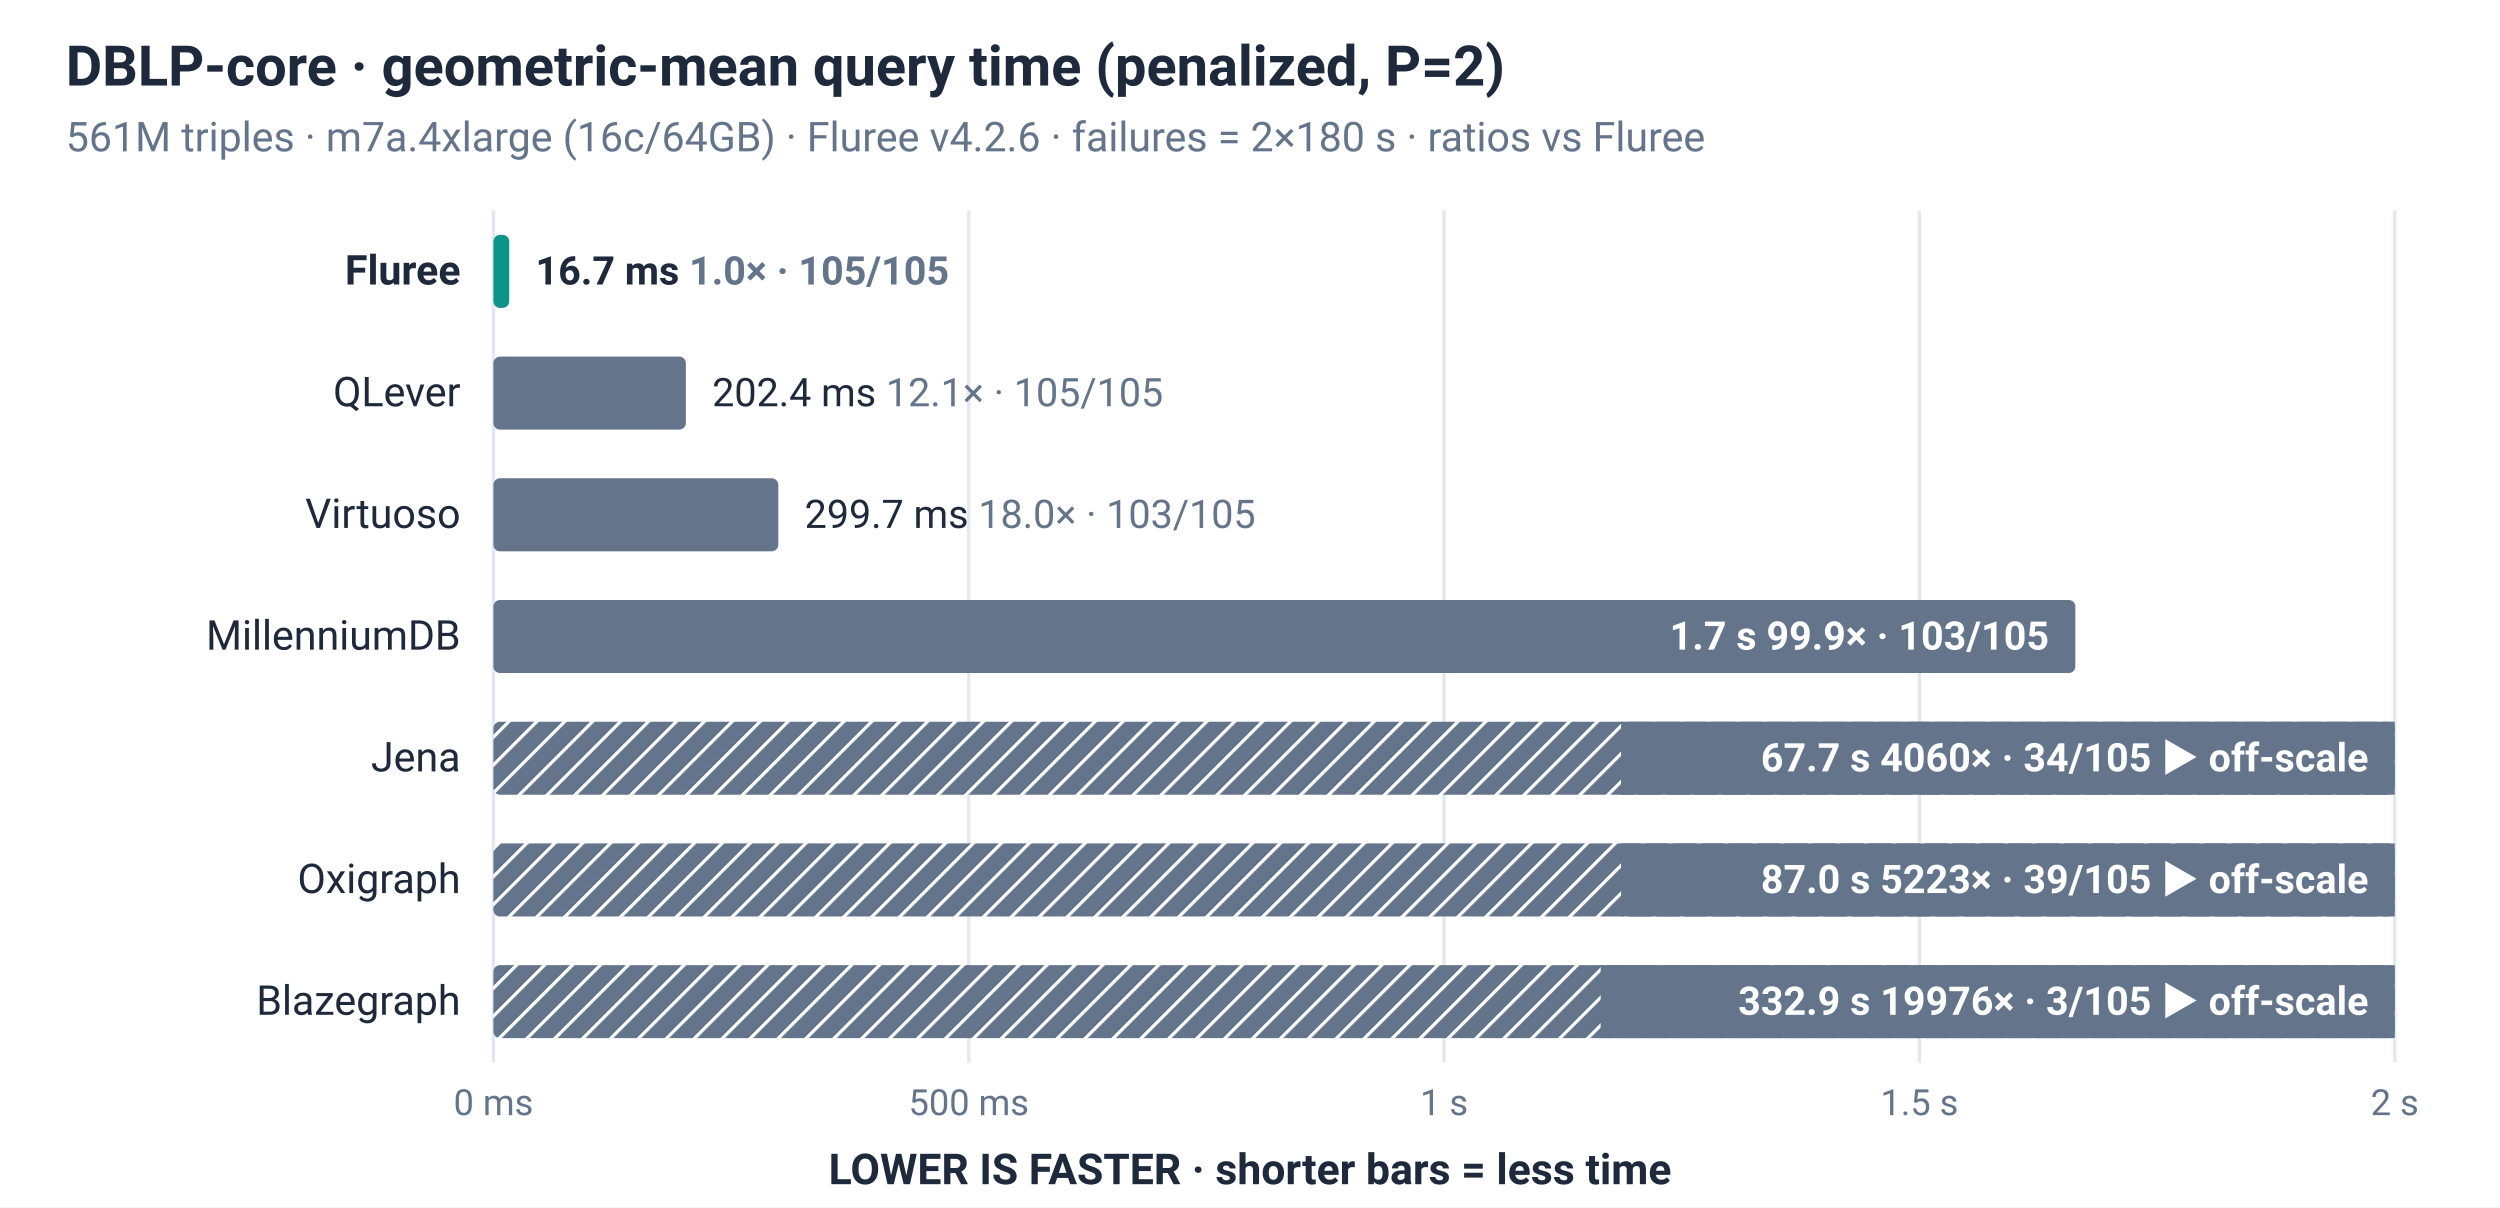
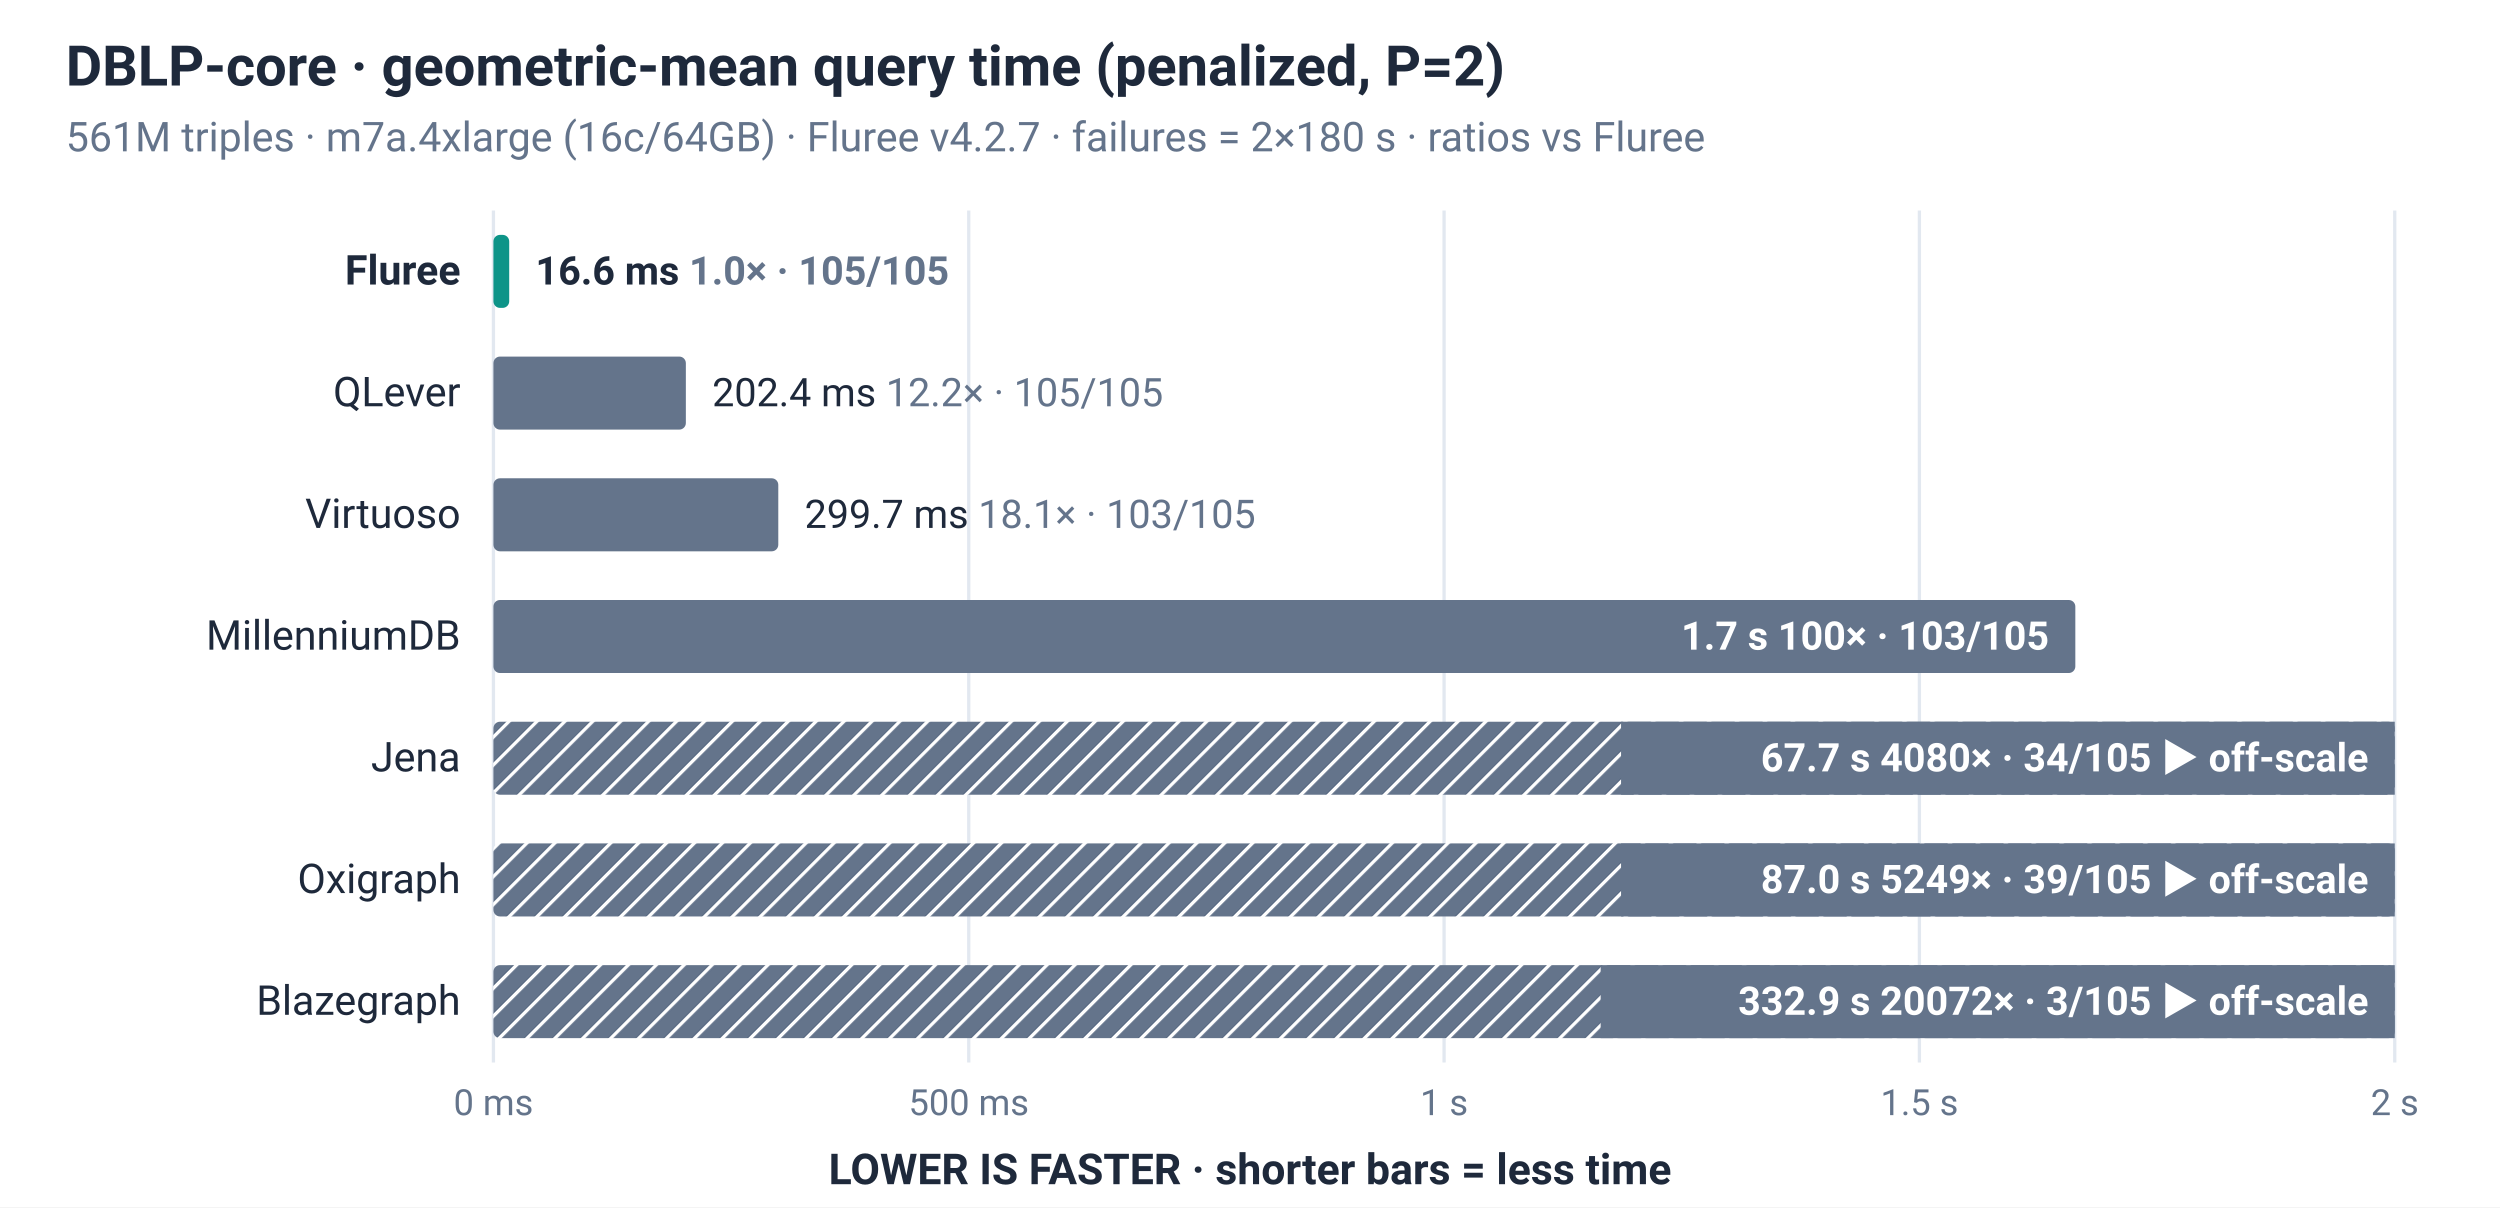
<svg xmlns="http://www.w3.org/2000/svg" width="760" height="367" viewBox="0 0 760 367" font-family="-apple-system,Segoe UI,Roboto,Helvetica,Arial,sans-serif">
  <defs>
    <pattern id="offscale" width="6" height="6" patternTransform="rotate(45)" patternUnits="userSpaceOnUse">
      <rect width="6" height="6" fill="#64748b" />
      <line x1="0" y1="0" x2="0" y2="6" stroke="white" stroke-width="2" />
    </pattern>
  </defs>
  <rect width="760" height="367" fill="white" />
  <text x="20" y="26" font-size="17" font-weight="700" fill="#1e293b">DBLP-core · geometric-mean query time (penalized, P=2)</text>
-   <text x="20" y="46" font-size="12.5" fill="#64748b">561M triples · m7a.4xlarge (16c/64GB) · Fluree v4.2.6 · failures = 2×180 s · ratios vs Fluree</text>
+   <text x="20" y="46" font-size="12.5" fill="#64748b">561M triples · m7a.4xlarge (16c/64GB) · Fluree v4.2.7 · failures = 2×180 s · ratios vs Fluree</text>
  <line x1="150.0" y1="64" x2="150.0" y2="323" stroke="#e2e8f0" stroke-width="1" />
  <text x="150.0" y="339" font-size="11" fill="#64748b" text-anchor="middle">0 ms</text>
  <line x1="294.5" y1="64" x2="294.5" y2="323" stroke="#e2e8f0" stroke-width="1" />
  <text x="294.5" y="339" font-size="11" fill="#64748b" text-anchor="middle">500 ms</text>
  <line x1="439.0" y1="64" x2="439.0" y2="323" stroke="#e2e8f0" stroke-width="1" />
  <text x="439.0" y="339" font-size="11" fill="#64748b" text-anchor="middle">1 s</text>
  <line x1="583.5" y1="64" x2="583.5" y2="323" stroke="#e2e8f0" stroke-width="1" />
  <text x="583.5" y="339" font-size="11" fill="#64748b" text-anchor="middle">1.5 s</text>
  <line x1="728.0" y1="64" x2="728.0" y2="323" stroke="#e2e8f0" stroke-width="1" />
  <text x="728.0" y="339" font-size="11" fill="#64748b" text-anchor="middle">2 s</text>
  <text x="140" y="86.5" font-size="12.5" font-weight="700" fill="#1e293b" text-anchor="end">Fluree</text>
  <rect x="150" y="71.4" width="4.8" height="22.2" rx="2" fill="#0d9488" />
-   <text x="162.8" y="86.5" font-size="12" font-weight="700" fill="#1e293b">16.7 ms  <tspan fill="#64748b">1.0× · 105/105</tspan>
+   <text x="162.8" y="86.5" font-size="12" font-weight="700" fill="#1e293b">16.6 ms  <tspan fill="#64748b">1.0× · 105/105</tspan>
  </text>
  <text x="140" y="123.5" font-size="12.5" font-weight="400" fill="#1e293b" text-anchor="end">QLever</text>
  <rect x="150" y="108.4" width="58.5" height="22.2" rx="2" fill="#64748b" />
-   <text x="216.5" y="123.5" font-size="12" font-weight="400" fill="#1e293b">202.4 ms  <tspan fill="#64748b">12.1× · 105/105</tspan>
+   <text x="216.5" y="123.5" font-size="12" font-weight="400" fill="#1e293b">202.4 ms  <tspan fill="#64748b">12.2× · 105/105</tspan>
  </text>
  <text x="140" y="160.5" font-size="12.5" font-weight="400" fill="#1e293b" text-anchor="end">Virtuoso</text>
  <rect x="150" y="145.4" width="86.6" height="22.2" rx="2" fill="#64748b" />
-   <text x="244.6" y="160.5" font-size="12" font-weight="400" fill="#1e293b">299.7 ms  <tspan fill="#64748b">18.0× · 103/105</tspan>
+   <text x="244.6" y="160.5" font-size="12" font-weight="400" fill="#1e293b">299.7 ms  <tspan fill="#64748b">18.1× · 103/105</tspan>
  </text>
  <text x="140" y="197.5" font-size="12.5" font-weight="400" fill="#1e293b" text-anchor="end">MillenniumDB</text>
  <rect x="150" y="182.4" width="480.9" height="22.2" rx="2" fill="#64748b" />
-   <text x="622.9" y="197.5" font-size="12" font-weight="700" fill="white" text-anchor="end">1.7 s   99.9× · 103/105</text>
+   <text x="622.9" y="197.5" font-size="12" font-weight="700" fill="white" text-anchor="end">1.7 s   100× · 103/105</text>
  <text x="140" y="234.5" font-size="12.5" font-weight="400" fill="#1e293b" text-anchor="end">Jena</text>
  <rect x="150" y="219.4" width="578.0" height="22.2" rx="2" fill="url(#offscale)" />
  <rect x="492.8" y="219.4" width="235.2" height="22.2" fill="#64748b" />
-   <text x="720.0" y="234.5" font-size="12" font-weight="700" fill="white" text-anchor="end">67.7 s   4060× · 34/105  ▶ off-scale</text>
+   <text x="720.0" y="234.5" font-size="12" font-weight="700" fill="white" text-anchor="end">67.7 s   4080× · 34/105  ▶ off-scale</text>
  <text x="140" y="271.5" font-size="12.5" font-weight="400" fill="#1e293b" text-anchor="end">Oxigraph</text>
  <rect x="150" y="256.4" width="578.0" height="22.2" rx="2" fill="url(#offscale)" />
  <rect x="492.8" y="256.4" width="235.2" height="22.2" fill="#64748b" />
-   <text x="720.0" y="271.5" font-size="12" font-weight="700" fill="white" text-anchor="end">87.0 s   5223× · 39/105  ▶ off-scale</text>
+   <text x="720.0" y="271.5" font-size="12" font-weight="700" fill="white" text-anchor="end">87.0 s   5249× · 39/105  ▶ off-scale</text>
  <text x="140" y="308.5" font-size="12.5" font-weight="400" fill="#1e293b" text-anchor="end">Blazegraph</text>
  <rect x="150" y="293.4" width="578.0" height="22.2" rx="2" fill="url(#offscale)" />
  <rect x="486.6" y="293.4" width="241.4" height="22.2" fill="#64748b" />
-   <text x="720.0" y="308.5" font-size="12" font-weight="700" fill="white" text-anchor="end">332.9 s   19976× · 3/105  ▶ off-scale</text>
+   <text x="720.0" y="308.5" font-size="12" font-weight="700" fill="white" text-anchor="end">332.9 s   20072× · 3/105  ▶ off-scale</text>
  <text x="380" y="360" text-anchor="middle" font-size="13" font-weight="700" fill="#1e293b">LOWER IS FASTER · shorter bars = less time</text>
</svg>
